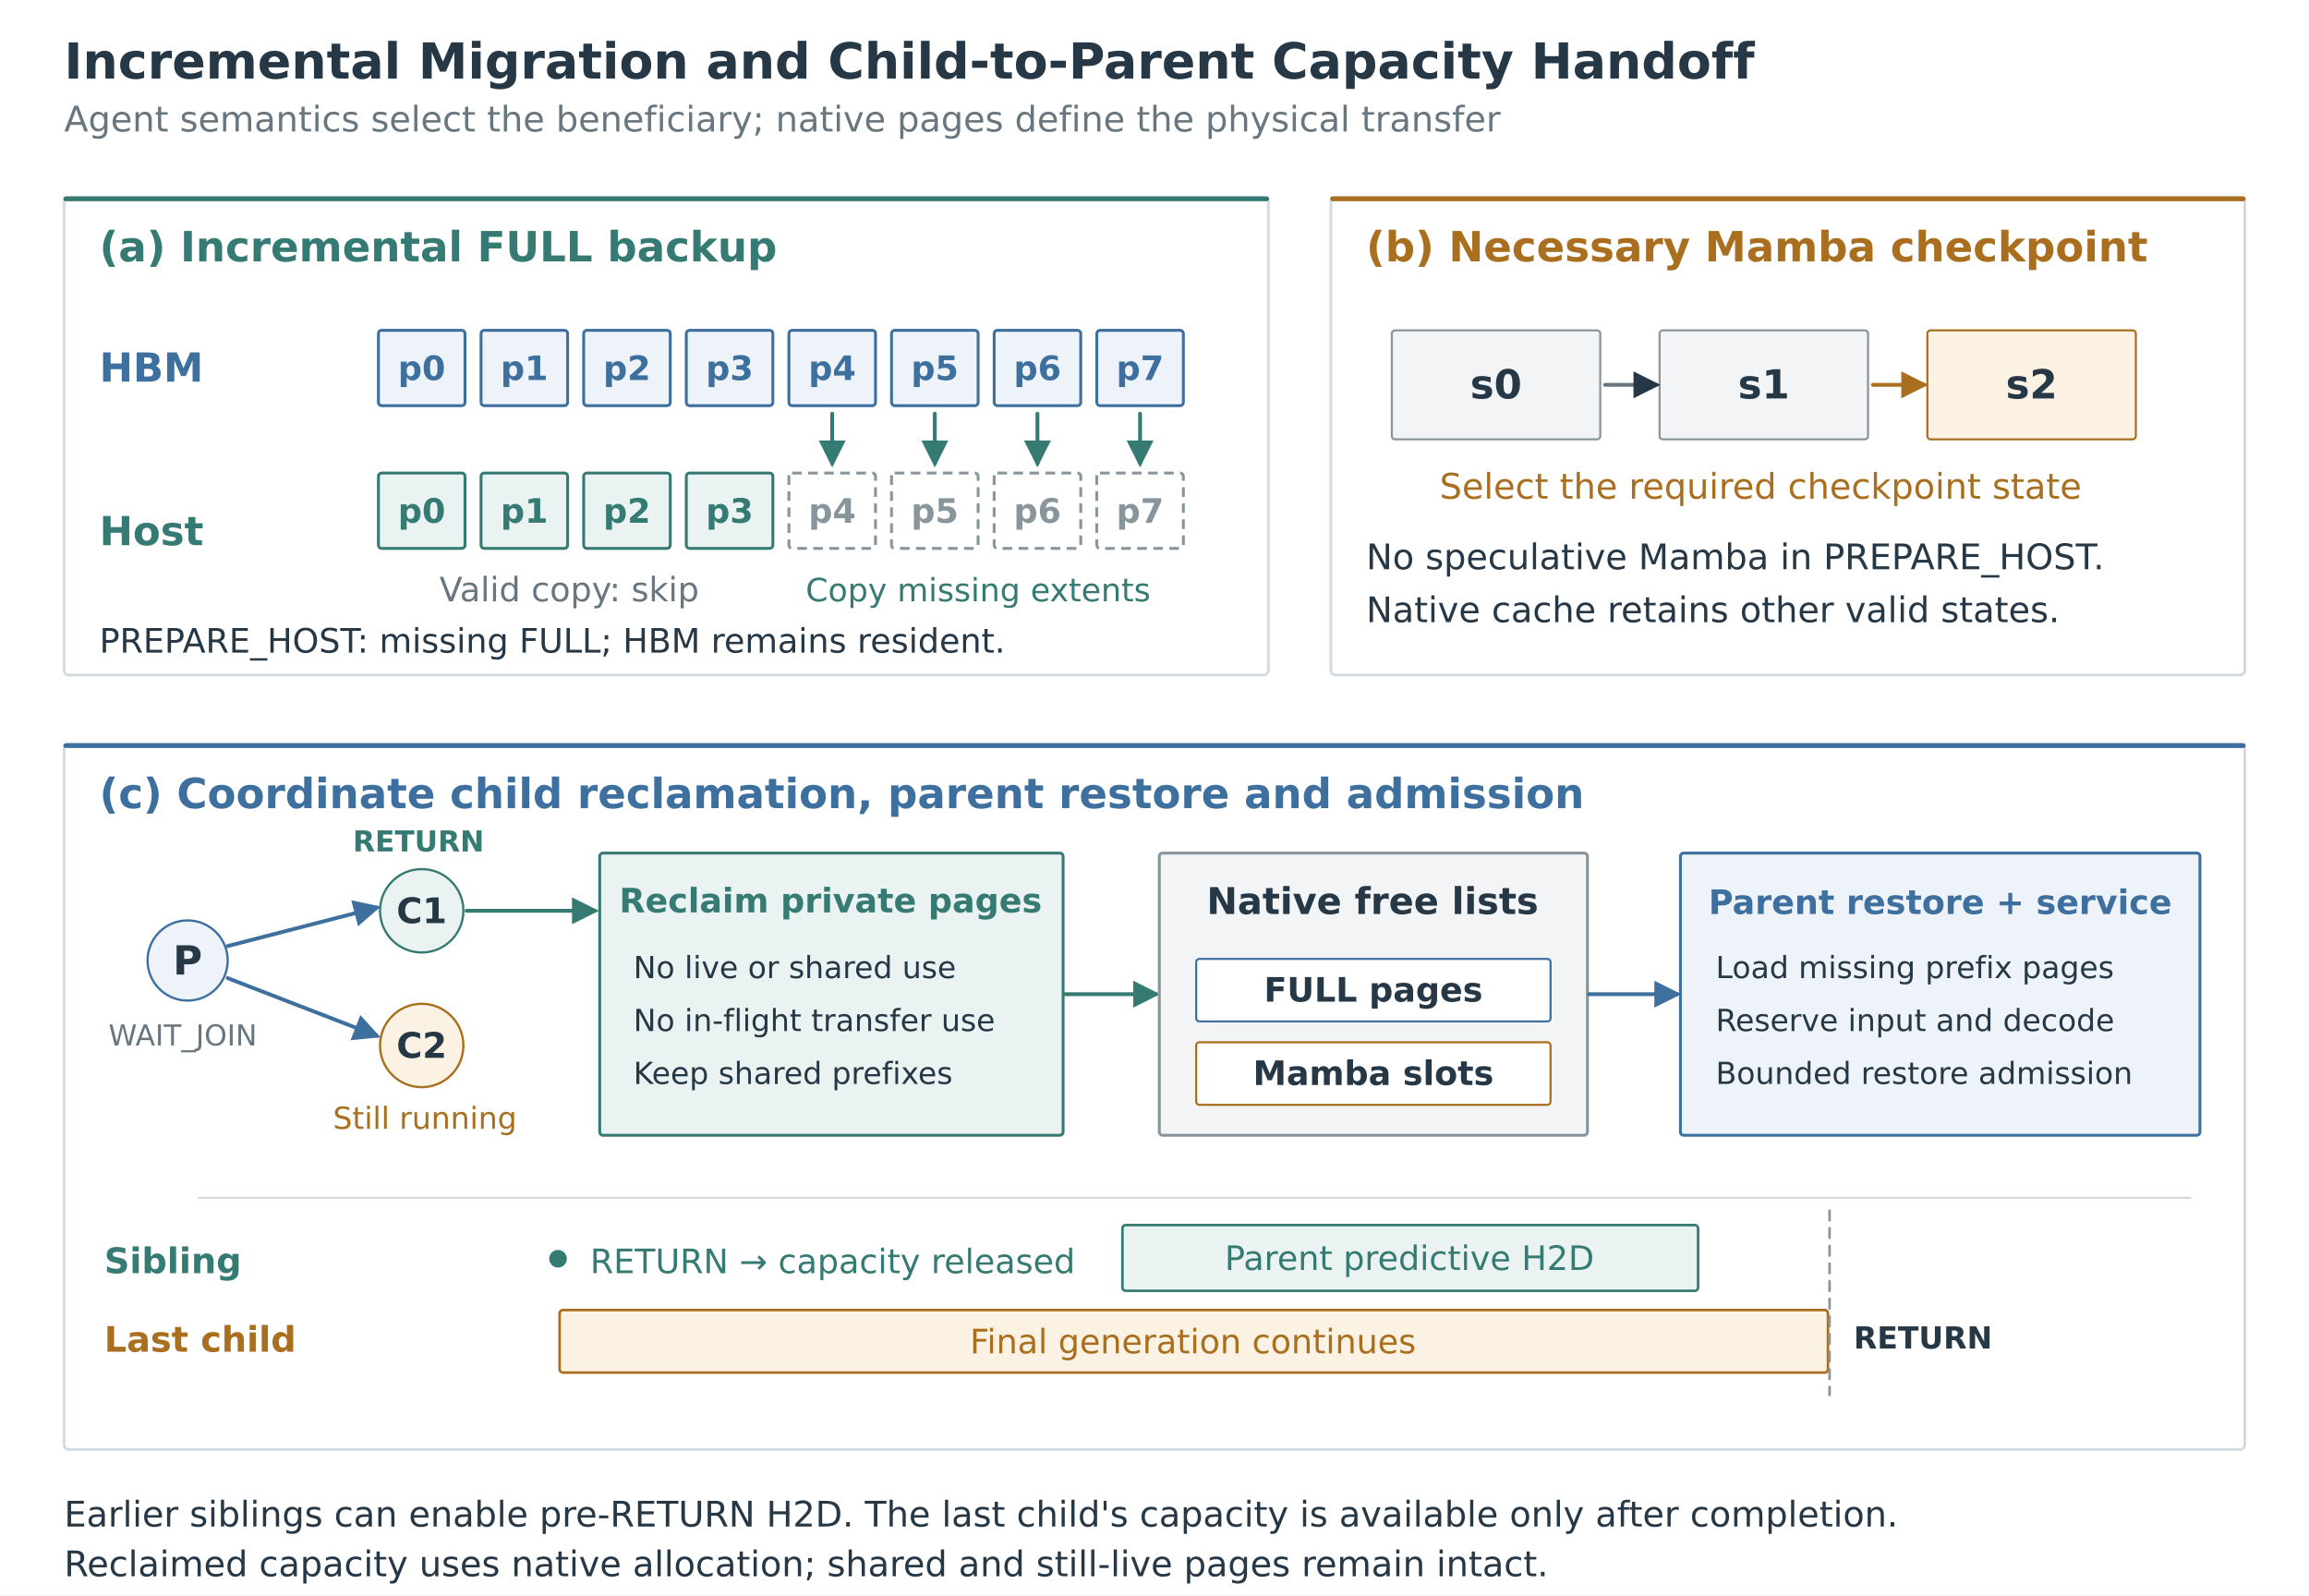
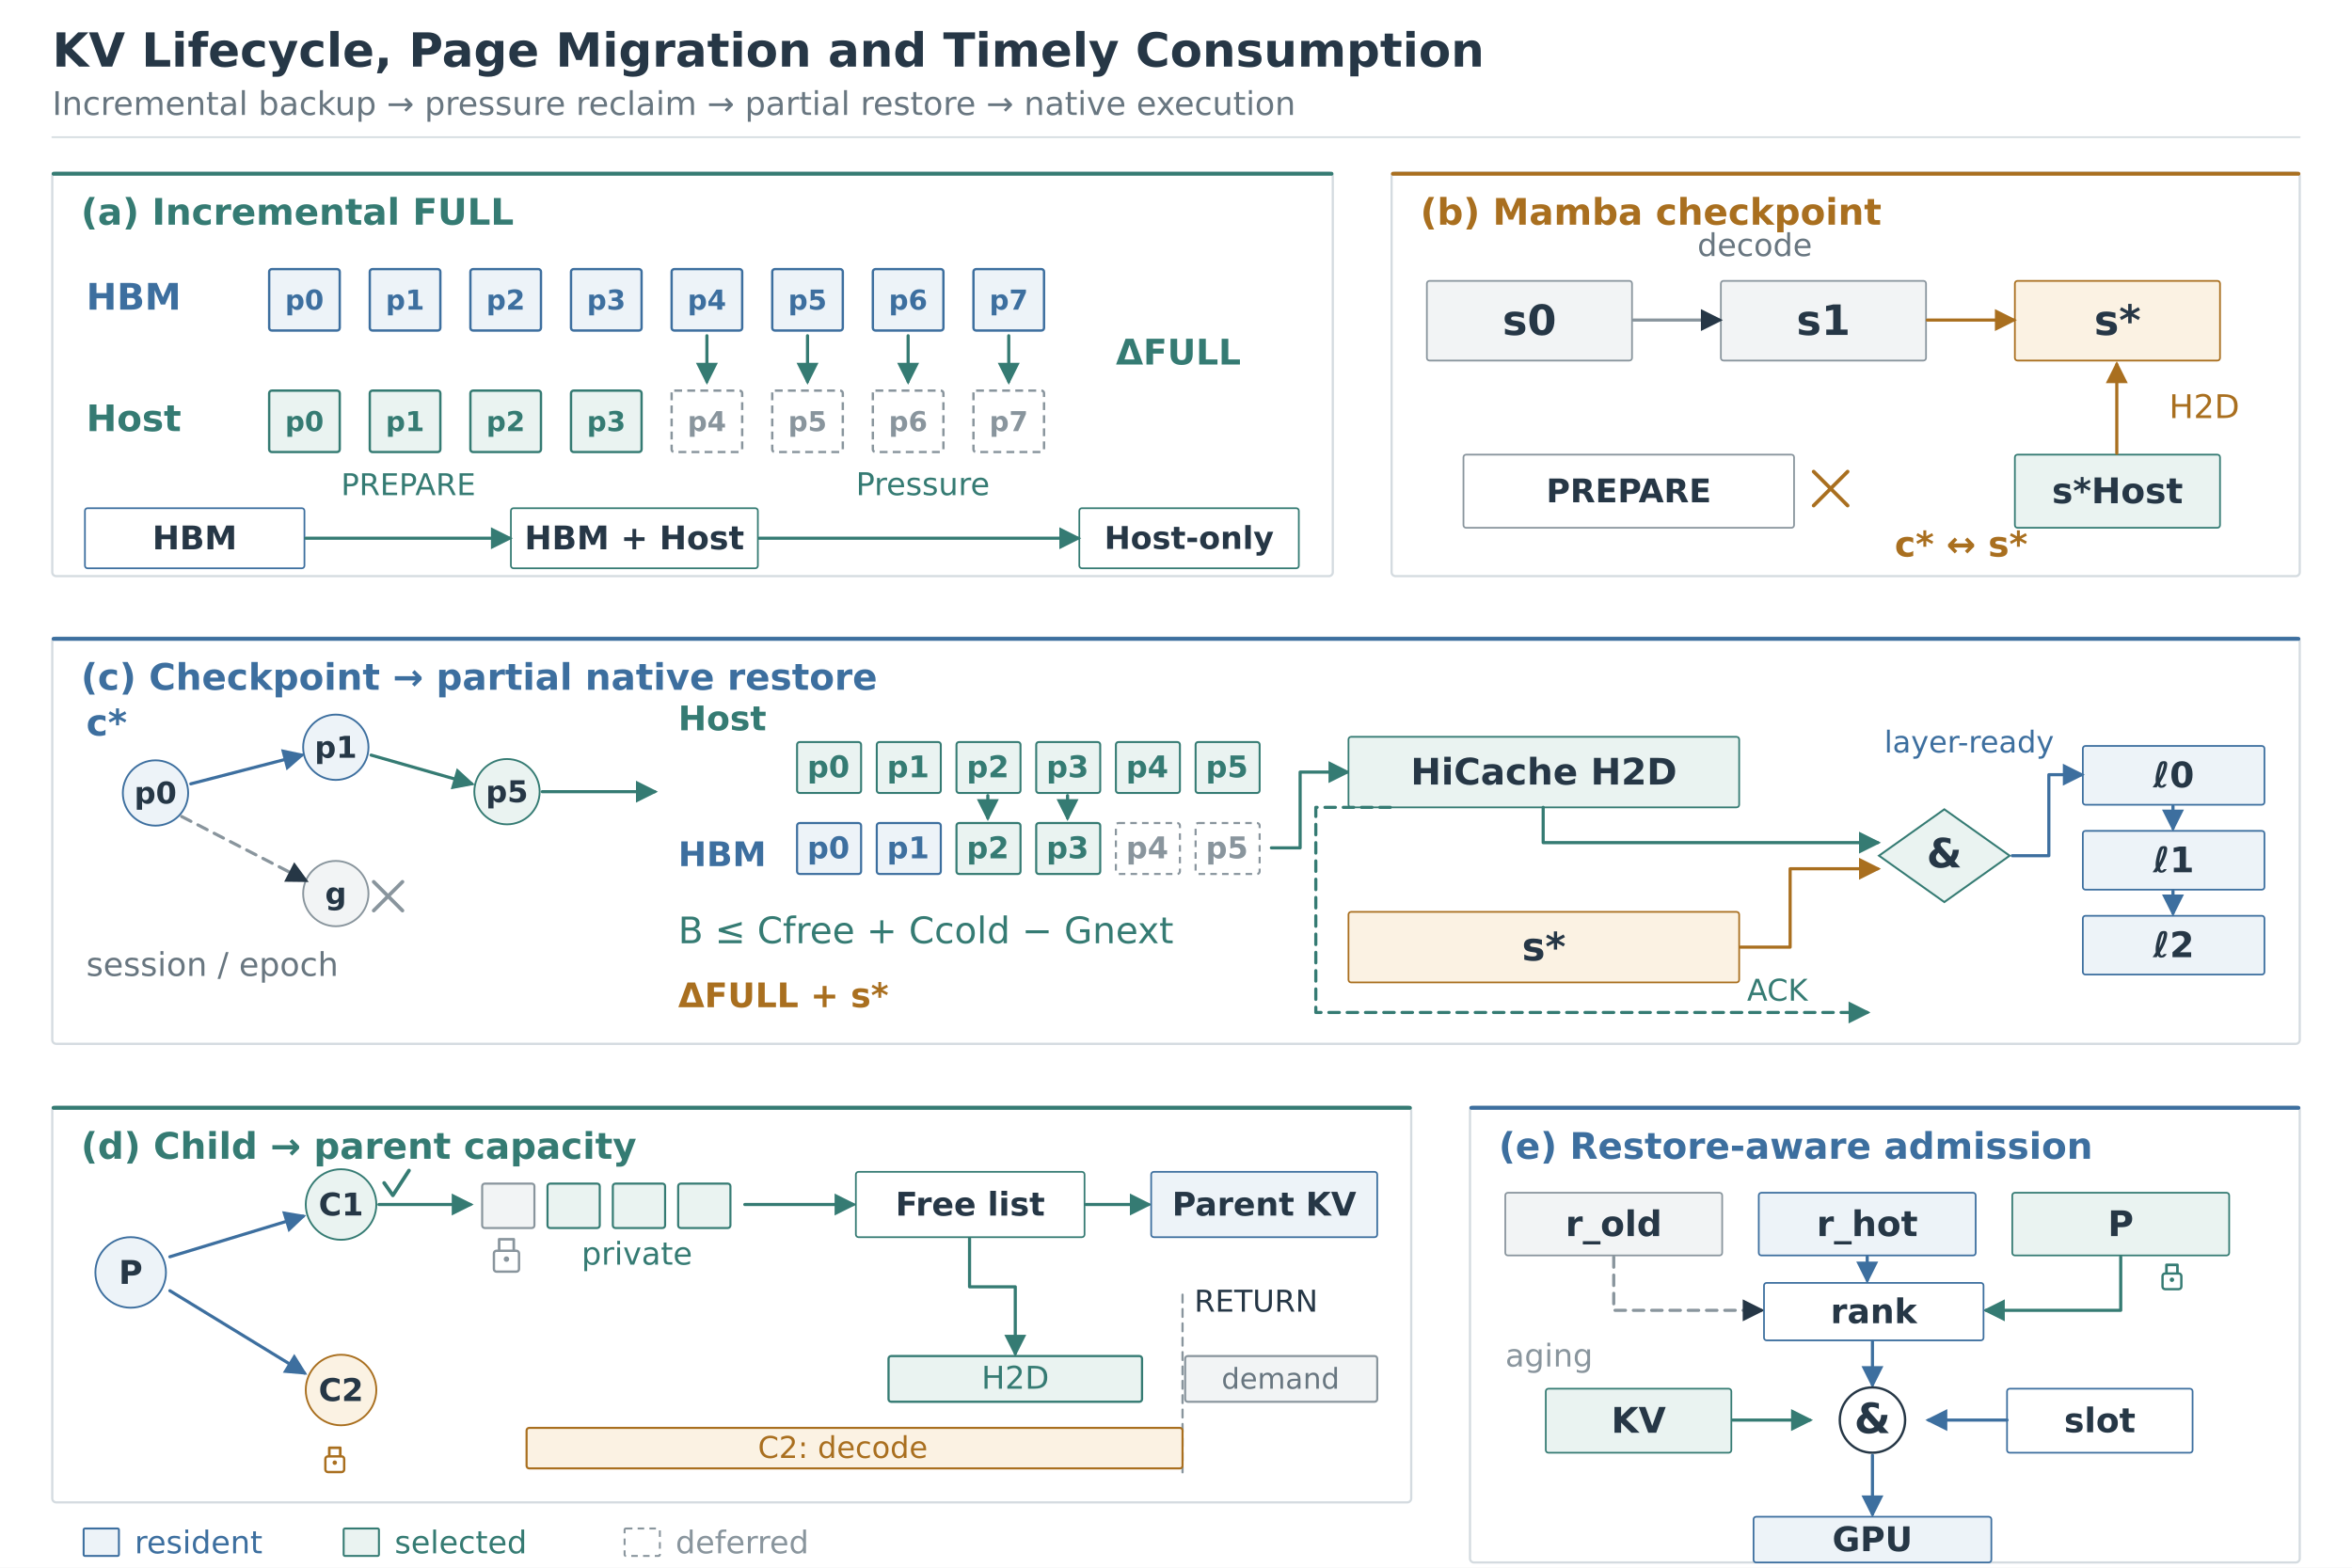
- <svg xmlns="http://www.w3.org/2000/svg" width="7.2in" height="4.975in" viewBox="0 0 1440 995" role="img" aria-labelledby="title">
+ <svg xmlns="http://www.w3.org/2000/svg" width="7.2in" height="4.8in" viewBox="0 0 1800 1200" role="img" aria-labelledby="title">
  <rect width="100%" height="100%" fill="#ffffff" />
  <defs>
    <marker id="arrow" viewBox="0 0 10 10" refX="8.5" refY="5" markerWidth="7" markerHeight="7" orient="auto">
      <path d="M0 0L10 5L0 10z" fill="#263746" />
    </marker>
    <marker id="blue-arrow" viewBox="0 0 10 10" refX="8.5" refY="5" markerWidth="7" markerHeight="7" orient="auto">
      <path d="M0 0L10 5L0 10z" fill="#3d6f9f" />
    </marker>
    <marker id="teal-arrow" viewBox="0 0 10 10" refX="8.5" refY="5" markerWidth="7" markerHeight="7" orient="auto">
      <path d="M0 0L10 5L0 10z" fill="#357b73" />
    </marker>
    <marker id="amber-arrow" viewBox="0 0 10 10" refX="8.5" refY="5" markerWidth="7" markerHeight="7" orient="auto">
      <path d="M0 0L10 5L0 10z" fill="#a96f1f" />
    </marker>
  </defs>
  <style>text{font-family:"DejaVu Sans",Arial,sans-serif;font-style:normal}.hair{stroke:#d4dbe0;stroke-width:1}</style>
  <style>text{font-family:'DejaVu Sans';letter-spacing:0}path,line{stroke-linejoin:round;stroke-linecap:round}</style>
-   <text x="40" y="49" font-size="31" fill="#263746" font-weight="700" text-anchor="start">Incremental Migration and Child-to-Parent Capacity Handoff</text>
-   <text x="40" y="82" font-size="22" fill="#687680" font-weight="400" text-anchor="start">Agent semantics select the beneficiary; native pages define the physical transfer</text>
-   <rect x="40" y="123" width="751" height="298" rx="3" fill="#ffffff" stroke="#d4dbe0" stroke-width="1.7" />
-   <line x1="41" y1="124" x2="790" y2="124" stroke="#357b73" stroke-width="3" />
-   <text x="62" y="163" font-size="26" fill="#357b73" font-weight="700" text-anchor="start">(a) Incremental FULL backup</text>
-   <text x="62" y="238" font-size="25" fill="#3d6f9f" font-weight="700" text-anchor="start">HBM</text>
-   <text x="62" y="340" font-size="25" fill="#357b73" font-weight="700" text-anchor="start">Host</text>
-   <rect x="236" y="206" width="54" height="47" rx="2" fill="#edf3f8" stroke="#3d6f9f" stroke-width="1.8" />
-   <text x="263" y="237" font-size="21" fill="#3d6f9f" font-weight="700" text-anchor="middle">p0</text>
-   <rect x="236" y="295" width="54" height="47" rx="2" fill="#eaf3f1" stroke="#357b73" stroke-width="1.8" />
-   <text x="263" y="326" font-size="21" fill="#357b73" font-weight="700" text-anchor="middle">p0</text>
-   <rect x="300" y="206" width="54" height="47" rx="2" fill="#edf3f8" stroke="#3d6f9f" stroke-width="1.8" />
-   <text x="327" y="237" font-size="21" fill="#3d6f9f" font-weight="700" text-anchor="middle">p1</text>
-   <rect x="300" y="295" width="54" height="47" rx="2" fill="#eaf3f1" stroke="#357b73" stroke-width="1.8" />
-   <text x="327" y="326" font-size="21" fill="#357b73" font-weight="700" text-anchor="middle">p1</text>
-   <rect x="364" y="206" width="54" height="47" rx="2" fill="#edf3f8" stroke="#3d6f9f" stroke-width="1.8" />
-   <text x="391" y="237" font-size="21" fill="#3d6f9f" font-weight="700" text-anchor="middle">p2</text>
-   <rect x="364" y="295" width="54" height="47" rx="2" fill="#eaf3f1" stroke="#357b73" stroke-width="1.8" />
-   <text x="391" y="326" font-size="21" fill="#357b73" font-weight="700" text-anchor="middle">p2</text>
-   <rect x="428" y="206" width="54" height="47" rx="2" fill="#edf3f8" stroke="#3d6f9f" stroke-width="1.8" />
-   <text x="455" y="237" font-size="21" fill="#3d6f9f" font-weight="700" text-anchor="middle">p3</text>
-   <rect x="428" y="295" width="54" height="47" rx="2" fill="#eaf3f1" stroke="#357b73" stroke-width="1.8" />
-   <text x="455" y="326" font-size="21" fill="#357b73" font-weight="700" text-anchor="middle">p3</text>
-   <rect x="492" y="206" width="54" height="47" rx="2" fill="#edf3f8" stroke="#3d6f9f" stroke-width="1.8" />
-   <text x="519" y="237" font-size="21" fill="#3d6f9f" font-weight="700" text-anchor="middle">p4</text>
-   <rect x="492" y="295" width="54" height="47" rx="2" fill="#ffffff" stroke="#89959d" stroke-width="1.8" stroke-dasharray="6 4" />
-   <text x="519" y="326" font-size="21" fill="#89959d" font-weight="700" text-anchor="middle">p4</text>
-   <path d="M519 258 L519 289" fill="none" stroke="#357b73" stroke-width="2.4" marker-end="url(#teal-arrow)" />
-   <rect x="556" y="206" width="54" height="47" rx="2" fill="#edf3f8" stroke="#3d6f9f" stroke-width="1.8" />
-   <text x="583" y="237" font-size="21" fill="#3d6f9f" font-weight="700" text-anchor="middle">p5</text>
-   <rect x="556" y="295" width="54" height="47" rx="2" fill="#ffffff" stroke="#89959d" stroke-width="1.8" stroke-dasharray="6 4" />
-   <text x="583" y="326" font-size="21" fill="#89959d" font-weight="700" text-anchor="middle">p5</text>
-   <path d="M583 258 L583 289" fill="none" stroke="#357b73" stroke-width="2.4" marker-end="url(#teal-arrow)" />
-   <rect x="620" y="206" width="54" height="47" rx="2" fill="#edf3f8" stroke="#3d6f9f" stroke-width="1.8" />
-   <text x="647" y="237" font-size="21" fill="#3d6f9f" font-weight="700" text-anchor="middle">p6</text>
-   <rect x="620" y="295" width="54" height="47" rx="2" fill="#ffffff" stroke="#89959d" stroke-width="1.8" stroke-dasharray="6 4" />
-   <text x="647" y="326" font-size="21" fill="#89959d" font-weight="700" text-anchor="middle">p6</text>
-   <path d="M647 258 L647 289" fill="none" stroke="#357b73" stroke-width="2.4" marker-end="url(#teal-arrow)" />
-   <rect x="684" y="206" width="54" height="47" rx="2" fill="#edf3f8" stroke="#3d6f9f" stroke-width="1.8" />
-   <text x="711" y="237" font-size="21" fill="#3d6f9f" font-weight="700" text-anchor="middle">p7</text>
-   <rect x="684" y="295" width="54" height="47" rx="2" fill="#ffffff" stroke="#89959d" stroke-width="1.8" stroke-dasharray="6 4" />
-   <text x="711" y="326" font-size="21" fill="#89959d" font-weight="700" text-anchor="middle">p7</text>
-   <path d="M711 258 L711 289" fill="none" stroke="#357b73" stroke-width="2.4" marker-end="url(#teal-arrow)" />
-   <text x="355" y="375" font-size="21" fill="#687680" font-weight="400" text-anchor="middle">Valid copy: skip</text>
-   <text x="610" y="375" font-size="20" fill="#357b73" font-weight="400" text-anchor="middle">Copy missing extents</text>
-   <text x="62" y="407" font-size="21" fill="#263746" font-weight="400" text-anchor="start">PREPARE_HOST: missing FULL; HBM remains resident.</text>
-   <rect x="830" y="123" width="570" height="298" rx="3" fill="#ffffff" stroke="#d4dbe0" stroke-width="1.7" />
-   <line x1="831" y1="124" x2="1399" y2="124" stroke="#a96f1f" stroke-width="3" />
-   <text x="852" y="163" font-size="26" fill="#a96f1f" font-weight="700" text-anchor="start">(b) Necessary Mamba checkpoint</text>
-   <rect x="868" y="206" width="130" height="68" rx="2" fill="#f2f4f5" stroke="#89959d" stroke-width="1.3" />
-   <text x="933.0" y="248.5" font-size="25" fill="#263746" font-weight="600" text-anchor="middle">s0</text>
-   <rect x="1035" y="206" width="130" height="68" rx="2" fill="#f2f4f5" stroke="#89959d" stroke-width="1.3" />
-   <text x="1100.0" y="248.5" font-size="25" fill="#263746" font-weight="600" text-anchor="middle">s1</text>
-   <rect x="1202" y="206" width="130" height="68" rx="2" fill="#fbf2e3" stroke="#a96f1f" stroke-width="1.3" />
-   <text x="1267.0" y="248.5" font-size="25" fill="#263746" font-weight="600" text-anchor="middle">s2</text>
-   <path d="M1001 240 L1033 240" fill="none" stroke="#687680" stroke-width="2.4" marker-end="url(#arrow)" />
-   <path d="M1168 240 L1200 240" fill="none" stroke="#a96f1f" stroke-width="2.4" marker-end="url(#amber-arrow)" />
-   <text x="1098" y="311" font-size="22" fill="#a96f1f" font-weight="400" text-anchor="middle">Select the required checkpoint state</text>
-   <text x="852" y="355" font-size="22" fill="#263746" font-weight="400" text-anchor="start">No speculative Mamba in PREPARE_HOST.</text>
-   <text x="852" y="388" font-size="22" fill="#263746" font-weight="400" text-anchor="start">Native cache retains other valid states.</text>
-   <rect x="40" y="464" width="1360" height="440" rx="3" fill="#ffffff" stroke="#d4dbe0" stroke-width="1.7" />
-   <line x1="41" y1="465" x2="1399" y2="465" stroke="#3d6f9f" stroke-width="3" />
-   <text x="62" y="504" font-size="26" fill="#3d6f9f" font-weight="700" text-anchor="start">(c) Coordinate child reclamation, parent restore and admission</text>
-   <circle cx="117" cy="599" r="25" fill="#edf3f8" stroke="#3d6f9f" stroke-width="1.4" />
-   <text x="117" y="607.75" font-size="25" fill="#263746" font-weight="700" text-anchor="middle">P</text>
-   <circle cx="263" cy="568" r="26" fill="#eaf3f1" stroke="#357b73" stroke-width="1.4" />
-   <text x="263" y="575.7" font-size="22" fill="#263746" font-weight="700" text-anchor="middle">C1</text>
-   <circle cx="263" cy="652" r="26" fill="#fbf2e3" stroke="#a96f1f" stroke-width="1.4" />
-   <text x="263" y="659.7" font-size="22" fill="#263746" font-weight="700" text-anchor="middle">C2</text>
-   <path d="M142 590 L235 566" fill="none" stroke="#3d6f9f" stroke-width="2.4" marker-end="url(#blue-arrow)" />
-   <path d="M142 610 L235 646" fill="none" stroke="#3d6f9f" stroke-width="2.4" marker-end="url(#blue-arrow)" />
-   <text x="114" y="652" font-size="18" fill="#687680" font-weight="400" text-anchor="middle">WAIT_JOIN</text>
-   <text x="261" y="531" font-size="18" fill="#357b73" font-weight="700" text-anchor="middle">RETURN</text>
-   <text x="265" y="704" font-size="19" fill="#a96f1f" font-weight="400" text-anchor="middle">Still running</text>
-   <path d="M291 568 L371 568" fill="none" stroke="#357b73" stroke-width="2.4" marker-end="url(#teal-arrow)" />
-   <rect x="374" y="532" width="289" height="176" rx="2" fill="#eaf3f1" stroke="#357b73" stroke-width="1.8" />
-   <text x="518" y="569" font-size="21" fill="#357b73" font-weight="700" text-anchor="middle">Reclaim private pages</text>
-   <text x="395" y="610" font-size="19" fill="#263746" font-weight="400" text-anchor="start">No live or shared use</text>
-   <text x="395" y="643" font-size="19" fill="#263746" font-weight="400" text-anchor="start">No in-flight transfer use</text>
-   <text x="395" y="676" font-size="19" fill="#263746" font-weight="400" text-anchor="start">Keep shared prefixes</text>
-   <path d="M664 620 L721 620" fill="none" stroke="#357b73" stroke-width="2.4" marker-end="url(#teal-arrow)" />
-   <rect x="723" y="532" width="267" height="176" rx="2" fill="#f2f4f5" stroke="#89959d" stroke-width="1.8" />
-   <text x="856" y="570" font-size="23" fill="#263746" font-weight="700" text-anchor="middle">Native free lists</text>
-   <rect x="746" y="598" width="221" height="39" rx="2" fill="#ffffff" stroke="#3d6f9f" stroke-width="1.3" />
-   <text x="856.5" y="624.64" font-size="21" fill="#263746" font-weight="600" text-anchor="middle">FULL pages</text>
-   <rect x="746" y="650" width="221" height="39" rx="2" fill="#ffffff" stroke="#a96f1f" stroke-width="1.3" />
-   <text x="856.5" y="676.64" font-size="21" fill="#263746" font-weight="600" text-anchor="middle">Mamba slots</text>
-   <path d="M991 620 L1046 620" fill="none" stroke="#3d6f9f" stroke-width="2.4" marker-end="url(#blue-arrow)" />
-   <rect x="1048" y="532" width="324" height="176" rx="2" fill="#edf3f8" stroke="#3d6f9f" stroke-width="1.8" />
-   <text x="1210" y="570" font-size="21" fill="#3d6f9f" font-weight="700" text-anchor="middle">Parent restore + service</text>
-   <text x="1070" y="610" font-size="19" fill="#263746" font-weight="400" text-anchor="start">Load missing prefix pages</text>
-   <text x="1070" y="643" font-size="19" fill="#263746" font-weight="400" text-anchor="start">Reserve input and decode</text>
-   <text x="1070" y="676" font-size="19" fill="#263746" font-weight="400" text-anchor="start">Bounded restore admission</text>
-   <line x1="124" y1="747" x2="1366" y2="747" stroke="#d4dbe0" stroke-width="1.3" />
-   <text x="65" y="794" font-size="22" fill="#357b73" font-weight="600" text-anchor="start">Sibling</text>
-   <text x="65" y="843" font-size="22" fill="#a96f1f" font-weight="600" text-anchor="start">Last child</text>
-   <circle cx="348" cy="785" r="5" fill="#357b73" stroke="#357b73" stroke-width="1" />
-   <text x="368" y="794" font-size="21" fill="#357b73" font-weight="400" text-anchor="start">RETURN → capacity released</text>
-   <rect x="700" y="764" width="359" height="41" rx="2" fill="#eaf3f1" stroke="#357b73" stroke-width="1.6" />
-   <text x="879" y="792" font-size="21" fill="#357b73" font-weight="400" text-anchor="middle">Parent predictive H2D</text>
-   <rect x="349" y="817" width="791" height="39" rx="2" fill="#fbf2e3" stroke="#a96f1f" stroke-width="1.6" />
-   <text x="744" y="844" font-size="21" fill="#a96f1f" font-weight="400" text-anchor="middle">Final generation continues</text>
-   <line x1="1141" y1="755" x2="1141" y2="870" stroke="#89959d" stroke-width="1.6" stroke-dasharray="6 5" />
-   <text x="1156" y="841" font-size="19" fill="#263746" font-weight="600" text-anchor="start">RETURN</text>
-   <text x="40" y="952" font-size="22" fill="#263746" font-weight="400" text-anchor="start">Earlier siblings can enable pre-RETURN H2D. The last child's capacity is available only after completion.</text>
-   <text x="40" y="983" font-size="22" fill="#263746" font-weight="400" text-anchor="start">Reclaimed capacity uses native allocation; shared and still-live pages remain intact.</text>
+   <text x="40" y="51" font-size="36" fill="#263746" font-weight="700" text-anchor="start">KV Lifecycle, Page Migration and Timely Consumption</text>
+   <text x="40" y="88" font-size="25" fill="#687680" font-weight="400" text-anchor="start">Incremental backup → pressure reclaim → partial restore → native execution</text>
+   <line x1="40" y1="105" x2="1760" y2="105" stroke="#d4dbe0" stroke-width="1.3" />
+   <rect x="40" y="132" width="980" height="309" rx="3" fill="#ffffff" stroke="#d4dbe0" stroke-width="1.7" />
+   <line x1="41" y1="133" x2="1019" y2="133" stroke="#357b73" stroke-width="3" />
+   <text x="62" y="172" font-size="28" fill="#357b73" font-weight="700" text-anchor="start">(a) Incremental FULL</text>
+   <text x="66" y="237" font-size="28" fill="#3d6f9f" font-weight="700" text-anchor="start">HBM</text>
+   <text x="66" y="330" font-size="28" fill="#357b73" font-weight="700" text-anchor="start">Host</text>
+   <rect x="206" y="206" width="54" height="47" rx="2" fill="#edf3f8" stroke="#3d6f9f" stroke-width="1.8" />
+   <text x="233" y="237" font-size="21" fill="#3d6f9f" font-weight="700" text-anchor="middle">p0</text>
+   <rect x="206" y="299" width="54" height="47" rx="2" fill="#eaf3f1" stroke="#357b73" stroke-width="1.8" />
+   <text x="233" y="330" font-size="21" fill="#357b73" font-weight="700" text-anchor="middle">p0</text>
+   <rect x="283" y="206" width="54" height="47" rx="2" fill="#edf3f8" stroke="#3d6f9f" stroke-width="1.8" />
+   <text x="310" y="237" font-size="21" fill="#3d6f9f" font-weight="700" text-anchor="middle">p1</text>
+   <rect x="283" y="299" width="54" height="47" rx="2" fill="#eaf3f1" stroke="#357b73" stroke-width="1.8" />
+   <text x="310" y="330" font-size="21" fill="#357b73" font-weight="700" text-anchor="middle">p1</text>
+   <rect x="360" y="206" width="54" height="47" rx="2" fill="#edf3f8" stroke="#3d6f9f" stroke-width="1.8" />
+   <text x="387" y="237" font-size="21" fill="#3d6f9f" font-weight="700" text-anchor="middle">p2</text>
+   <rect x="360" y="299" width="54" height="47" rx="2" fill="#eaf3f1" stroke="#357b73" stroke-width="1.8" />
+   <text x="387" y="330" font-size="21" fill="#357b73" font-weight="700" text-anchor="middle">p2</text>
+   <rect x="437" y="206" width="54" height="47" rx="2" fill="#edf3f8" stroke="#3d6f9f" stroke-width="1.8" />
+   <text x="464" y="237" font-size="21" fill="#3d6f9f" font-weight="700" text-anchor="middle">p3</text>
+   <rect x="437" y="299" width="54" height="47" rx="2" fill="#eaf3f1" stroke="#357b73" stroke-width="1.8" />
+   <text x="464" y="330" font-size="21" fill="#357b73" font-weight="700" text-anchor="middle">p3</text>
+   <rect x="514" y="206" width="54" height="47" rx="2" fill="#edf3f8" stroke="#3d6f9f" stroke-width="1.8" />
+   <text x="541" y="237" font-size="21" fill="#3d6f9f" font-weight="700" text-anchor="middle">p4</text>
+   <rect x="514" y="299" width="54" height="47" rx="2" fill="#ffffff" stroke="#89959d" stroke-width="1.8" stroke-dasharray="6 4" />
+   <text x="541" y="330" font-size="21" fill="#89959d" font-weight="700" text-anchor="middle">p4</text>
+   <path d="M541 257 L541 292" fill="none" stroke="#357b73" stroke-width="2.4" marker-end="url(#teal-arrow)" />
+   <rect x="591" y="206" width="54" height="47" rx="2" fill="#edf3f8" stroke="#3d6f9f" stroke-width="1.8" />
+   <text x="618" y="237" font-size="21" fill="#3d6f9f" font-weight="700" text-anchor="middle">p5</text>
+   <rect x="591" y="299" width="54" height="47" rx="2" fill="#ffffff" stroke="#89959d" stroke-width="1.8" stroke-dasharray="6 4" />
+   <text x="618" y="330" font-size="21" fill="#89959d" font-weight="700" text-anchor="middle">p5</text>
+   <path d="M618 257 L618 292" fill="none" stroke="#357b73" stroke-width="2.4" marker-end="url(#teal-arrow)" />
+   <rect x="668" y="206" width="54" height="47" rx="2" fill="#edf3f8" stroke="#3d6f9f" stroke-width="1.8" />
+   <text x="695" y="237" font-size="21" fill="#3d6f9f" font-weight="700" text-anchor="middle">p6</text>
+   <rect x="668" y="299" width="54" height="47" rx="2" fill="#ffffff" stroke="#89959d" stroke-width="1.8" stroke-dasharray="6 4" />
+   <text x="695" y="330" font-size="21" fill="#89959d" font-weight="700" text-anchor="middle">p6</text>
+   <path d="M695 257 L695 292" fill="none" stroke="#357b73" stroke-width="2.4" marker-end="url(#teal-arrow)" />
+   <rect x="745" y="206" width="54" height="47" rx="2" fill="#edf3f8" stroke="#3d6f9f" stroke-width="1.8" />
+   <text x="772" y="237" font-size="21" fill="#3d6f9f" font-weight="700" text-anchor="middle">p7</text>
+   <rect x="745" y="299" width="54" height="47" rx="2" fill="#ffffff" stroke="#89959d" stroke-width="1.8" stroke-dasharray="6 4" />
+   <text x="772" y="330" font-size="21" fill="#89959d" font-weight="700" text-anchor="middle">p7</text>
+   <path d="M772 257 L772 292" fill="none" stroke="#357b73" stroke-width="2.4" marker-end="url(#teal-arrow)" />
+   <text x="854" y="279" font-size="27" fill="#357b73" font-weight="600" text-anchor="start">ΔFULL</text>
+   <rect x="65" y="389" width="168" height="46" rx="2" fill="#ffffff" stroke="#3d6f9f" stroke-width="1.3" />
+   <text x="149.0" y="420.5" font-size="25" fill="#263746" font-weight="600" text-anchor="middle">HBM</text>
+   <rect x="391" y="389" width="189" height="46" rx="2" fill="#ffffff" stroke="#357b73" stroke-width="1.3" />
+   <text x="485.5" y="420.5" font-size="25" fill="#263746" font-weight="600" text-anchor="middle">HBM + Host</text>
+   <rect x="826" y="389" width="168" height="46" rx="2" fill="#ffffff" stroke="#357b73" stroke-width="1.3" />
+   <text x="910.0" y="420.16" font-size="24" fill="#263746" font-weight="600" text-anchor="middle">Host-only</text>
+   <path d="M234 412 L390 412" fill="none" stroke="#357b73" stroke-width="2.4" marker-end="url(#teal-arrow)" />
+   <path d="M581 412 L825 412" fill="none" stroke="#357b73" stroke-width="2.4" marker-end="url(#teal-arrow)" />
+   <text x="261" y="379" font-size="23" fill="#357b73" font-weight="400" text-anchor="start">PREPARE</text>
+   <text x="655" y="379" font-size="24" fill="#357b73" font-weight="400" text-anchor="start">Pressure</text>
+   <rect x="1065" y="132" width="695" height="309" rx="3" fill="#ffffff" stroke="#d4dbe0" stroke-width="1.7" />
+   <line x1="1066" y1="133" x2="1759" y2="133" stroke="#a96f1f" stroke-width="3" />
+   <text x="1087" y="172" font-size="28" fill="#a96f1f" font-weight="700" text-anchor="start">(b) Mamba checkpoint</text>
+   <rect x="1092" y="215" width="157" height="61" rx="2" fill="#f2f4f5" stroke="#89959d" stroke-width="1.3" />
+   <text x="1170.5" y="256.38" font-size="32" fill="#263746" font-weight="600" text-anchor="middle">s0</text>
+   <rect x="1317" y="215" width="157" height="61" rx="2" fill="#f2f4f5" stroke="#89959d" stroke-width="1.3" />
+   <text x="1395.5" y="256.38" font-size="32" fill="#263746" font-weight="600" text-anchor="middle">s1</text>
+   <rect x="1542" y="215" width="157" height="61" rx="2" fill="#fbf2e3" stroke="#a96f1f" stroke-width="1.3" />
+   <text x="1620.5" y="256.38" font-size="32" fill="#263746" font-weight="600" text-anchor="middle">s*</text>
+   <path d="M1250 245 L1316 245" fill="none" stroke="#89959d" stroke-width="2.4" marker-end="url(#arrow)" />
+   <path d="M1475 245 L1541 245" fill="none" stroke="#a96f1f" stroke-width="2.4" marker-end="url(#amber-arrow)" />
+   <text x="1299" y="196" font-size="24" fill="#687680" font-weight="400" text-anchor="start">decode</text>
+   <rect x="1120" y="348" width="253" height="56" rx="2" fill="#ffffff" stroke="#89959d" stroke-width="1.3" />
+   <text x="1246.5" y="384.5" font-size="25" fill="#263746" font-weight="600" text-anchor="middle">PREPARE</text>
+   <line x1="1388" y1="361" x2="1414" y2="387" stroke="#a96f1f" stroke-width="2.8" />
+   <line x1="1388" y1="387" x2="1414" y2="361" stroke="#a96f1f" stroke-width="2.8" />
+   <rect x="1542" y="348" width="157" height="56" rx="2" fill="#eaf3f1" stroke="#357b73" stroke-width="1.3" />
+   <text x="1620.5" y="385.18" font-size="27" fill="#263746" font-weight="600" text-anchor="middle">s*Host</text>
+   <path d="M1620 347 L1620 279" fill="none" stroke="#a96f1f" stroke-width="2.4" marker-end="url(#amber-arrow)" />
+   <text x="1660" y="320" font-size="25" fill="#a96f1f" font-weight="400" text-anchor="start">H2D</text>
+   <text x="1450" y="426" font-size="27" fill="#a96f1f" font-weight="600" text-anchor="start">c* ↔ s*</text>
+   <rect x="40" y="488" width="1720" height="311" rx="3" fill="#ffffff" stroke="#d4dbe0" stroke-width="1.7" />
+   <line x1="41" y1="489" x2="1759" y2="489" stroke="#3d6f9f" stroke-width="3" />
+   <text x="62" y="528" font-size="28" fill="#3d6f9f" font-weight="700" text-anchor="start">(c) Checkpoint → partial native restore</text>
+   <text x="66" y="563" font-size="28" fill="#3d6f9f" font-weight="600" text-anchor="start">c*</text>
+   <circle cx="119" cy="607" r="25" fill="#edf3f8" stroke="#3d6f9f" stroke-width="1.4" />
+   <text x="119" y="615.05" font-size="23" fill="#263746" font-weight="700" text-anchor="middle">p0</text>
+   <circle cx="257" cy="572" r="25" fill="#edf3f8" stroke="#3d6f9f" stroke-width="1.4" />
+   <text x="257" y="580.05" font-size="23" fill="#263746" font-weight="700" text-anchor="middle">p1</text>
+   <circle cx="388" cy="606" r="25" fill="#eaf3f1" stroke="#357b73" stroke-width="1.4" />
+   <text x="388" y="614.05" font-size="23" fill="#263746" font-weight="700" text-anchor="middle">p5</text>
+   <circle cx="257" cy="684" r="25" fill="#f2f4f5" stroke="#89959d" stroke-width="1.4" />
+   <text x="257" y="692.05" font-size="23" fill="#263746" font-weight="700" text-anchor="middle">g</text>
+   <path d="M146 600 L231 578" fill="none" stroke="#3d6f9f" stroke-width="2.4" marker-end="url(#blue-arrow)" />
+   <path d="M284 578 L361 600" fill="none" stroke="#357b73" stroke-width="2.4" marker-end="url(#teal-arrow)" />
+   <path d="M139 625 L234 674" fill="none" stroke="#89959d" stroke-width="2.4" stroke-dasharray="8 6" marker-end="url(#arrow)" />
+   <line x1="286" y1="675" x2="308" y2="697" stroke="#89959d" stroke-width="2.8" />
+   <line x1="286" y1="697" x2="308" y2="675" stroke="#89959d" stroke-width="2.8" />
+   <text x="66" y="747" font-size="25" fill="#687680" font-weight="400" text-anchor="start">session / epoch</text>
+   <path d="M415 606 L501 606" fill="none" stroke="#357b73" stroke-width="2.4" marker-end="url(#teal-arrow)" />
+   <text x="519" y="559" font-size="26" fill="#357b73" font-weight="600" text-anchor="start">Host</text>
+   <text x="519" y="663" font-size="26" fill="#3d6f9f" font-weight="600" text-anchor="start">HBM</text>
+   <rect x="610" y="568" width="49" height="39" rx="2" fill="#eaf3f1" stroke="#357b73" stroke-width="1.5" />
+   <text x="634" y="595" font-size="23" fill="#357b73" font-weight="700" text-anchor="middle">p0</text>
+   <rect x="610" y="630" width="49" height="39" rx="2" fill="#edf3f8" stroke="#3d6f9f" stroke-width="1.6" />
+   <text x="634" y="657" font-size="23" fill="#3d6f9f" font-weight="700" text-anchor="middle">p0</text>
+   <rect x="671" y="568" width="49" height="39" rx="2" fill="#eaf3f1" stroke="#357b73" stroke-width="1.5" />
+   <text x="695" y="595" font-size="23" fill="#357b73" font-weight="700" text-anchor="middle">p1</text>
+   <rect x="671" y="630" width="49" height="39" rx="2" fill="#edf3f8" stroke="#3d6f9f" stroke-width="1.6" />
+   <text x="695" y="657" font-size="23" fill="#3d6f9f" font-weight="700" text-anchor="middle">p1</text>
+   <rect x="732" y="568" width="49" height="39" rx="2" fill="#eaf3f1" stroke="#357b73" stroke-width="1.5" />
+   <text x="756" y="595" font-size="23" fill="#357b73" font-weight="700" text-anchor="middle">p2</text>
+   <rect x="732" y="630" width="49" height="39" rx="2" fill="#eaf3f1" stroke="#357b73" stroke-width="1.6" />
+   <text x="756" y="657" font-size="23" fill="#357b73" font-weight="700" text-anchor="middle">p2</text>
+   <path d="M756 609 L756 626" fill="none" stroke="#357b73" stroke-width="2.4" marker-end="url(#teal-arrow)" />
+   <rect x="793" y="568" width="49" height="39" rx="2" fill="#eaf3f1" stroke="#357b73" stroke-width="1.5" />
+   <text x="817" y="595" font-size="23" fill="#357b73" font-weight="700" text-anchor="middle">p3</text>
+   <rect x="793" y="630" width="49" height="39" rx="2" fill="#eaf3f1" stroke="#357b73" stroke-width="1.6" />
+   <text x="817" y="657" font-size="23" fill="#357b73" font-weight="700" text-anchor="middle">p3</text>
+   <path d="M817 609 L817 626" fill="none" stroke="#357b73" stroke-width="2.4" marker-end="url(#teal-arrow)" />
+   <rect x="854" y="568" width="49" height="39" rx="2" fill="#eaf3f1" stroke="#357b73" stroke-width="1.5" />
+   <text x="878" y="595" font-size="23" fill="#357b73" font-weight="700" text-anchor="middle">p4</text>
+   <rect x="854" y="630" width="49" height="39" rx="2" fill="#ffffff" stroke="#89959d" stroke-width="1.6" stroke-dasharray="5 4" />
+   <text x="878" y="657" font-size="23" fill="#89959d" font-weight="700" text-anchor="middle">p4</text>
+   <rect x="915" y="568" width="49" height="39" rx="2" fill="#eaf3f1" stroke="#357b73" stroke-width="1.5" />
+   <text x="939" y="595" font-size="23" fill="#357b73" font-weight="700" text-anchor="middle">p5</text>
+   <rect x="915" y="630" width="49" height="39" rx="2" fill="#ffffff" stroke="#89959d" stroke-width="1.6" stroke-dasharray="5 4" />
+   <text x="939" y="657" font-size="23" fill="#89959d" font-weight="700" text-anchor="middle">p5</text>
+   <text x="519" y="722" font-size="28" fill="#357b73" font-weight="400" text-anchor="start">B ≤ Cfree + Ccold − Gnext</text>
+   <text x="519" y="771" font-size="26" fill="#a96f1f" font-weight="600" text-anchor="start">ΔFULL + s*</text>
+   <path d="M973 649 L995 649 L995 591 L1031 591" fill="none" stroke="#357b73" stroke-width="2.4" marker-end="url(#teal-arrow)" />
+   <rect x="1032" y="564" width="299" height="54" rx="2" fill="#eaf3f1" stroke="#357b73" stroke-width="1.3" />
+   <text x="1181.5" y="600.52" font-size="28" fill="#263746" font-weight="600" text-anchor="middle">HiCache H2D</text>
+   <rect x="1032" y="698" width="299" height="54" rx="2" fill="#fbf2e3" stroke="#a96f1f" stroke-width="1.3" />
+   <text x="1181.5" y="735.2" font-size="30" fill="#263746" font-weight="600" text-anchor="middle">s*</text>
+   <path d="M1181 618 L1181 645 L1437 645" fill="none" stroke="#357b73" stroke-width="2.4" marker-end="url(#teal-arrow)" />
+   <path d="M1332 725 L1370 725 L1370 665 L1437 665" fill="none" stroke="#a96f1f" stroke-width="2.4" marker-end="url(#amber-arrow)" />
+   <polygon points="1488,619.5 1538.0,655 1488,690.5 1438.0,655" fill="#eaf3f1" stroke="#357b73" stroke-width="1.5" />
+   <text x="1488" y="664" font-size="31" fill="#263746" font-weight="700" text-anchor="middle">&amp;</text>
+   <rect x="1594" y="571" width="139" height="45" rx="2" fill="#edf3f8" stroke="#3d6f9f" stroke-width="1.3" />
+   <text x="1663.5" y="602.68" font-size="27" fill="#263746" font-weight="600" text-anchor="middle">ℓ0</text>
+   <rect x="1594" y="636" width="139" height="45" rx="2" fill="#edf3f8" stroke="#3d6f9f" stroke-width="1.3" />
+   <text x="1663.5" y="667.68" font-size="27" fill="#263746" font-weight="600" text-anchor="middle">ℓ1</text>
+   <rect x="1594" y="701" width="139" height="45" rx="2" fill="#edf3f8" stroke="#3d6f9f" stroke-width="1.3" />
+   <text x="1663.5" y="732.68" font-size="27" fill="#263746" font-weight="600" text-anchor="middle">ℓ2</text>
+   <path d="M1540 655 L1568 655 L1568 593 L1593 593" fill="none" stroke="#3d6f9f" stroke-width="2.4" marker-end="url(#blue-arrow)" />
+   <path d="M1663 617 L1663 634" fill="none" stroke="#3d6f9f" stroke-width="2.4" marker-end="url(#blue-arrow)" />
+   <path d="M1663 682 L1663 699" fill="none" stroke="#3d6f9f" stroke-width="2.4" marker-end="url(#blue-arrow)" />
+   <text x="1442" y="576" font-size="23" fill="#3d6f9f" font-weight="400" text-anchor="start">layer-ready</text>
+   <path d="M1064 618 L1007 618 L1007 775 L1429 775" fill="none" stroke="#357b73" stroke-width="2.4" stroke-dasharray="8 6" marker-end="url(#teal-arrow)" />
+   <text x="1337" y="766" font-size="23" fill="#357b73" font-weight="400" text-anchor="start">ACK</text>
+   <rect x="40" y="847" width="1040" height="303" rx="3" fill="#ffffff" stroke="#d4dbe0" stroke-width="1.7" />
+   <line x1="41" y1="848" x2="1079" y2="848" stroke="#357b73" stroke-width="3" />
+   <text x="62" y="887" font-size="28" fill="#357b73" font-weight="700" text-anchor="start">(d) Child → parent capacity</text>
+   <circle cx="100" cy="974" r="27" fill="#edf3f8" stroke="#3d6f9f" stroke-width="1.4" />
+   <text x="100" y="982.75" font-size="25" fill="#263746" font-weight="700" text-anchor="middle">P</text>
+   <circle cx="261" cy="922" r="27" fill="#eaf3f1" stroke="#357b73" stroke-width="1.4" />
+   <text x="261" y="930.4" font-size="24" fill="#263746" font-weight="700" text-anchor="middle">C1</text>
+   <circle cx="261" cy="1064" r="27" fill="#fbf2e3" stroke="#a96f1f" stroke-width="1.4" />
+   <text x="261" y="1072.4" font-size="24" fill="#263746" font-weight="700" text-anchor="middle">C2</text>
+   <path d="M130 962 L232 931" fill="none" stroke="#3d6f9f" stroke-width="2.4" marker-end="url(#blue-arrow)" />
+   <path d="M130 988 L233 1051" fill="none" stroke="#3d6f9f" stroke-width="2.4" marker-end="url(#blue-arrow)" />
+   <path d="M294 905.5 L300.65 915 L313 896" fill="none" stroke="#357b73" stroke-width="2.8" />
+   <rect x="369" y="906" width="40" height="34" rx="2" fill="#f2f4f5" stroke="#89959d" stroke-width="1.6" />
+   <rect x="419" y="906" width="40" height="34" rx="2" fill="#eaf3f1" stroke="#357b73" stroke-width="1.6" />
+   <rect x="469" y="906" width="40" height="34" rx="2" fill="#eaf3f1" stroke="#357b73" stroke-width="1.6" />
+   <rect x="519" y="906" width="40" height="34" rx="2" fill="#eaf3f1" stroke="#357b73" stroke-width="1.6" />
+   <path d="M382.0 957.4 L382.0 948.6 L393.2 948.6 L393.2 957.4" fill="none" stroke="#89959d" stroke-width="2" />
+   <rect x="378" y="957.4" width="19.2" height="16.0" rx="2" fill="#ffffff" stroke="#89959d" stroke-width="1.8" />
+   <circle cx="387.6" cy="963.8" r="1.6" fill="#89959d" stroke="#89959d" stroke-width="1" />
+   <path d="M290 922 L360 922" fill="none" stroke="#357b73" stroke-width="2.4" marker-end="url(#teal-arrow)" />
+   <path d="M570 922 L653 922" fill="none" stroke="#357b73" stroke-width="2.4" marker-end="url(#teal-arrow)" />
+   <rect x="655" y="897" width="175" height="50" rx="2" fill="#ffffff" stroke="#357b73" stroke-width="1.3" />
+   <text x="742.5" y="930.5" font-size="25" fill="#263746" font-weight="600" text-anchor="middle">Free list</text>
+   <path d="M831 922 L879 922" fill="none" stroke="#357b73" stroke-width="2.4" marker-end="url(#teal-arrow)" />
+   <rect x="881" y="897" width="173" height="50" rx="2" fill="#edf3f8" stroke="#3d6f9f" stroke-width="1.3" />
+   <text x="967.5" y="930.5" font-size="25" fill="#263746" font-weight="600" text-anchor="middle">Parent KV</text>
+   <text x="445" y="968" font-size="24" fill="#357b73" font-weight="400" text-anchor="start">private</text>
+   <line x1="905" y1="991" x2="905" y2="1127" stroke="#89959d" stroke-width="1.7" stroke-dasharray="6 5" />
+   <text x="914" y="1004" font-size="23" fill="#263746" font-weight="400" text-anchor="start">RETURN</text>
+   <rect x="403" y="1093" width="502" height="31" rx="2" fill="#fbf2e3" stroke="#a96f1f" stroke-width="1.6" />
+   <text x="645" y="1116" font-size="23" fill="#a96f1f" font-weight="400" text-anchor="middle">C2: decode</text>
+   <rect x="680" y="1038" width="194" height="35" rx="2" fill="#eaf3f1" stroke="#357b73" stroke-width="1.7" />
+   <text x="777" y="1063" font-size="24" fill="#357b73" font-weight="400" text-anchor="middle">H2D</text>
+   <rect x="907" y="1038" width="147" height="35" rx="2" fill="#f2f4f5" stroke="#89959d" stroke-width="1.6" />
+   <text x="980" y="1063" font-size="22" fill="#687680" font-weight="400" text-anchor="middle">demand</text>
+   <path d="M742 948 L742 985 L777 985 L777 1036" fill="none" stroke="#357b73" stroke-width="2.4" marker-end="url(#teal-arrow)" />
+   <path d="M252.0 1114.8 L252.0 1108.2 L260.4 1108.2 L260.4 1114.8" fill="none" stroke="#a96f1f" stroke-width="2" />
+   <rect x="249" y="1114.8" width="14.4" height="12.0" rx="2" fill="#ffffff" stroke="#a96f1f" stroke-width="1.8" />
+   <circle cx="256.2" cy="1119.6" r="1.2" fill="#a96f1f" stroke="#a96f1f" stroke-width="1" />
+   <rect x="1125" y="847" width="635" height="349" rx="3" fill="#ffffff" stroke="#d4dbe0" stroke-width="1.7" />
+   <line x1="1126" y1="848" x2="1759" y2="848" stroke="#3d6f9f" stroke-width="3" />
+   <text x="1147" y="887" font-size="28" fill="#3d6f9f" font-weight="700" text-anchor="start">(e) Restore-aware admission</text>
+   <rect x="1152" y="913" width="166" height="48" rx="2" fill="#f2f4f5" stroke="#89959d" stroke-width="1.3" />
+   <text x="1235.0" y="946.18" font-size="27" fill="#263746" font-weight="600" text-anchor="middle">r_old</text>
+   <rect x="1346" y="913" width="166" height="48" rx="2" fill="#edf3f8" stroke="#3d6f9f" stroke-width="1.3" />
+   <text x="1429.0" y="946.18" font-size="27" fill="#263746" font-weight="600" text-anchor="middle">r_hot</text>
+   <rect x="1540" y="913" width="166" height="48" rx="2" fill="#eaf3f1" stroke="#357b73" stroke-width="1.3" />
+   <text x="1623.0" y="946.18" font-size="27" fill="#263746" font-weight="600" text-anchor="middle">P</text>
+   <path d="M1623 962 L1623 1003 L1520 1003" fill="none" stroke="#357b73" stroke-width="2.4" marker-end="url(#teal-arrow)" />
+   <path d="M1429 962 L1429 980" fill="none" stroke="#3d6f9f" stroke-width="2.4" marker-end="url(#blue-arrow)" />
+   <path d="M1235 962 L1235 1003 L1348 1003" fill="none" stroke="#89959d" stroke-width="2.4" stroke-dasharray="8 6" marker-end="url(#arrow)" />
+   <text x="1152" y="1046" font-size="24" fill="#89959d" font-weight="400" text-anchor="start">aging</text>
+   <path d="M1658.0 974.8 L1658.0 968.2 L1666.4 968.2 L1666.4 974.8" fill="none" stroke="#357b73" stroke-width="2" />
+   <rect x="1655" y="974.8" width="14.4" height="12.0" rx="2" fill="#ffffff" stroke="#357b73" stroke-width="1.8" />
+   <circle cx="1662.2" cy="979.6" r="1.2" fill="#357b73" stroke="#357b73" stroke-width="1" />
+   <rect x="1350" y="982" width="168" height="44" rx="2" fill="#ffffff" stroke="#3d6f9f" stroke-width="1.3" />
+   <text x="1434.0" y="1012.84" font-size="26" fill="#263746" font-weight="600" text-anchor="middle">rank</text>
+   <path d="M1433 1027 L1433 1060" fill="none" stroke="#3d6f9f" stroke-width="2.4" marker-end="url(#blue-arrow)" />
+   <rect x="1183" y="1063" width="142" height="49" rx="2" fill="#eaf3f1" stroke="#357b73" stroke-width="1.3" />
+   <text x="1254.0" y="1096.68" font-size="27" fill="#263746" font-weight="600" text-anchor="middle">KV</text>
+   <rect x="1536" y="1063" width="142" height="49" rx="2" fill="#ffffff" stroke="#3d6f9f" stroke-width="1.3" />
+   <text x="1607.0" y="1096.34" font-size="26" fill="#263746" font-weight="600" text-anchor="middle">slot</text>
+   <path d="M1326 1087 L1385 1087" fill="none" stroke="#357b73" stroke-width="2.4" marker-end="url(#teal-arrow)" />
+   <path d="M1536 1087 L1476 1087" fill="none" stroke="#3d6f9f" stroke-width="2.4" marker-end="url(#blue-arrow)" />
+   <circle cx="1433" cy="1087" r="25" fill="#ffffff" stroke="#263746" stroke-width="1.8" />
+   <text x="1433" y="1097" font-size="32" fill="#263746" font-weight="700" text-anchor="middle">&amp;</text>
+   <path d="M1433 1114 L1433 1159" fill="none" stroke="#3d6f9f" stroke-width="2.4" marker-end="url(#blue-arrow)" />
+   <rect x="1342" y="1161" width="182" height="35" rx="2" fill="#edf3f8" stroke="#3d6f9f" stroke-width="1.3" />
+   <text x="1433.0" y="1187.34" font-size="26" fill="#263746" font-weight="600" text-anchor="middle">GPU</text>
+   <rect x="64" y="1170" width="27" height="21" rx="1" fill="#edf3f8" stroke="#3d6f9f" stroke-width="1.5" />
+   <text x="103" y="1189" font-size="24" fill="#3d6f9f" font-weight="400" text-anchor="start">resident</text>
+   <rect x="263" y="1170" width="27" height="21" rx="1" fill="#eaf3f1" stroke="#357b73" stroke-width="1.5" />
+   <text x="302" y="1189" font-size="24" fill="#357b73" font-weight="400" text-anchor="start">selected</text>
+   <rect x="478" y="1170" width="27" height="21" rx="1" fill="#ffffff" stroke="#89959d" stroke-width="1.5" stroke-dasharray="5 4" />
+   <text x="517" y="1189" font-size="24" fill="#89959d" font-weight="400" text-anchor="start">deferred</text>
</svg>
